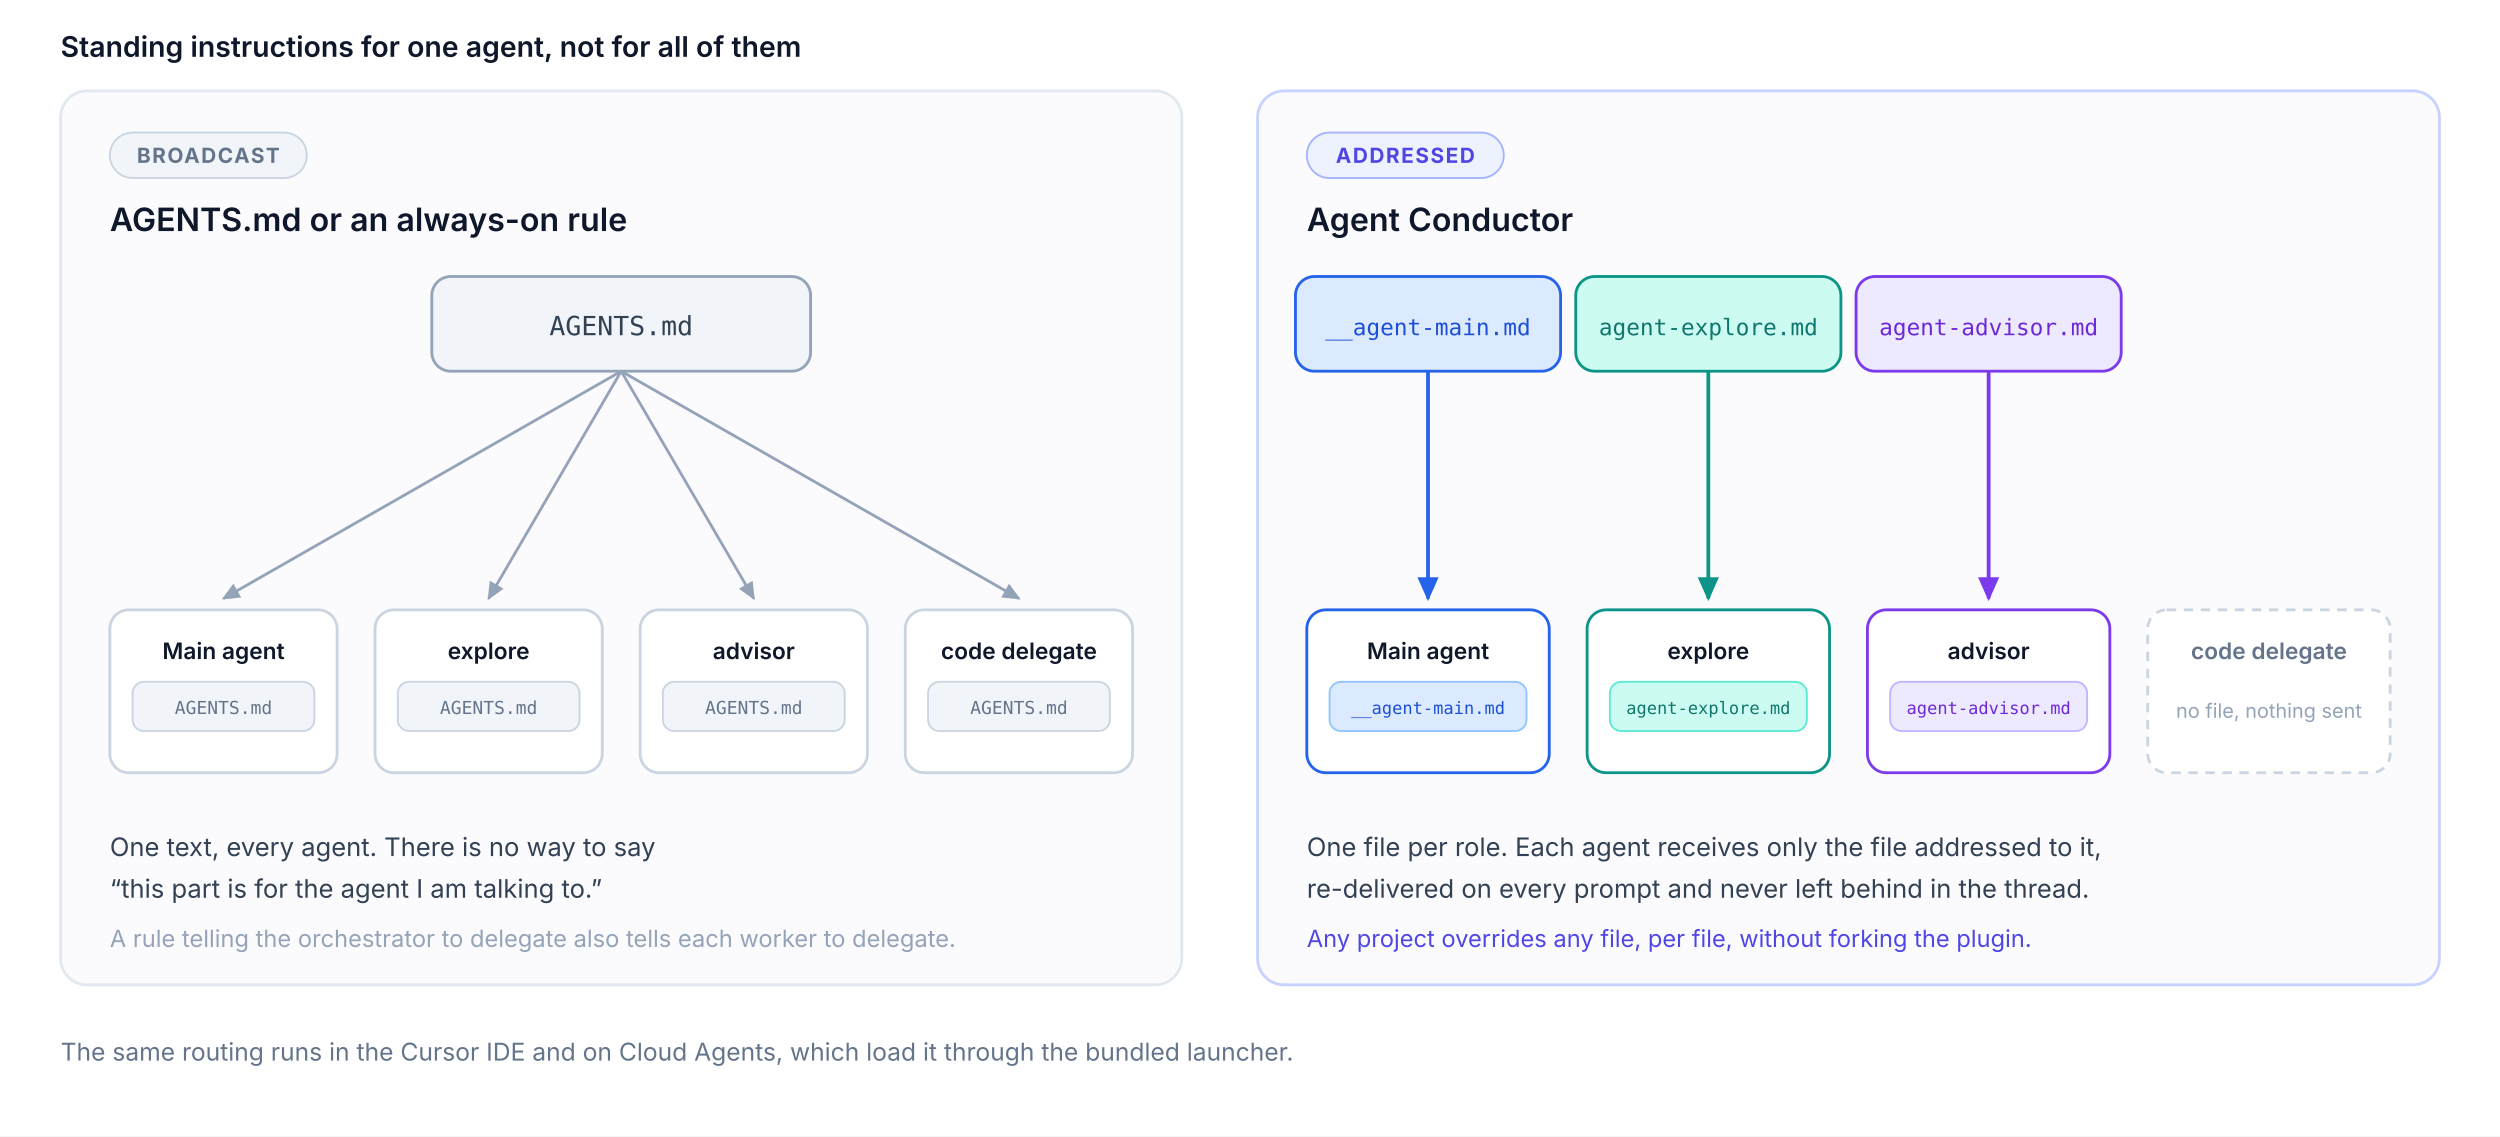
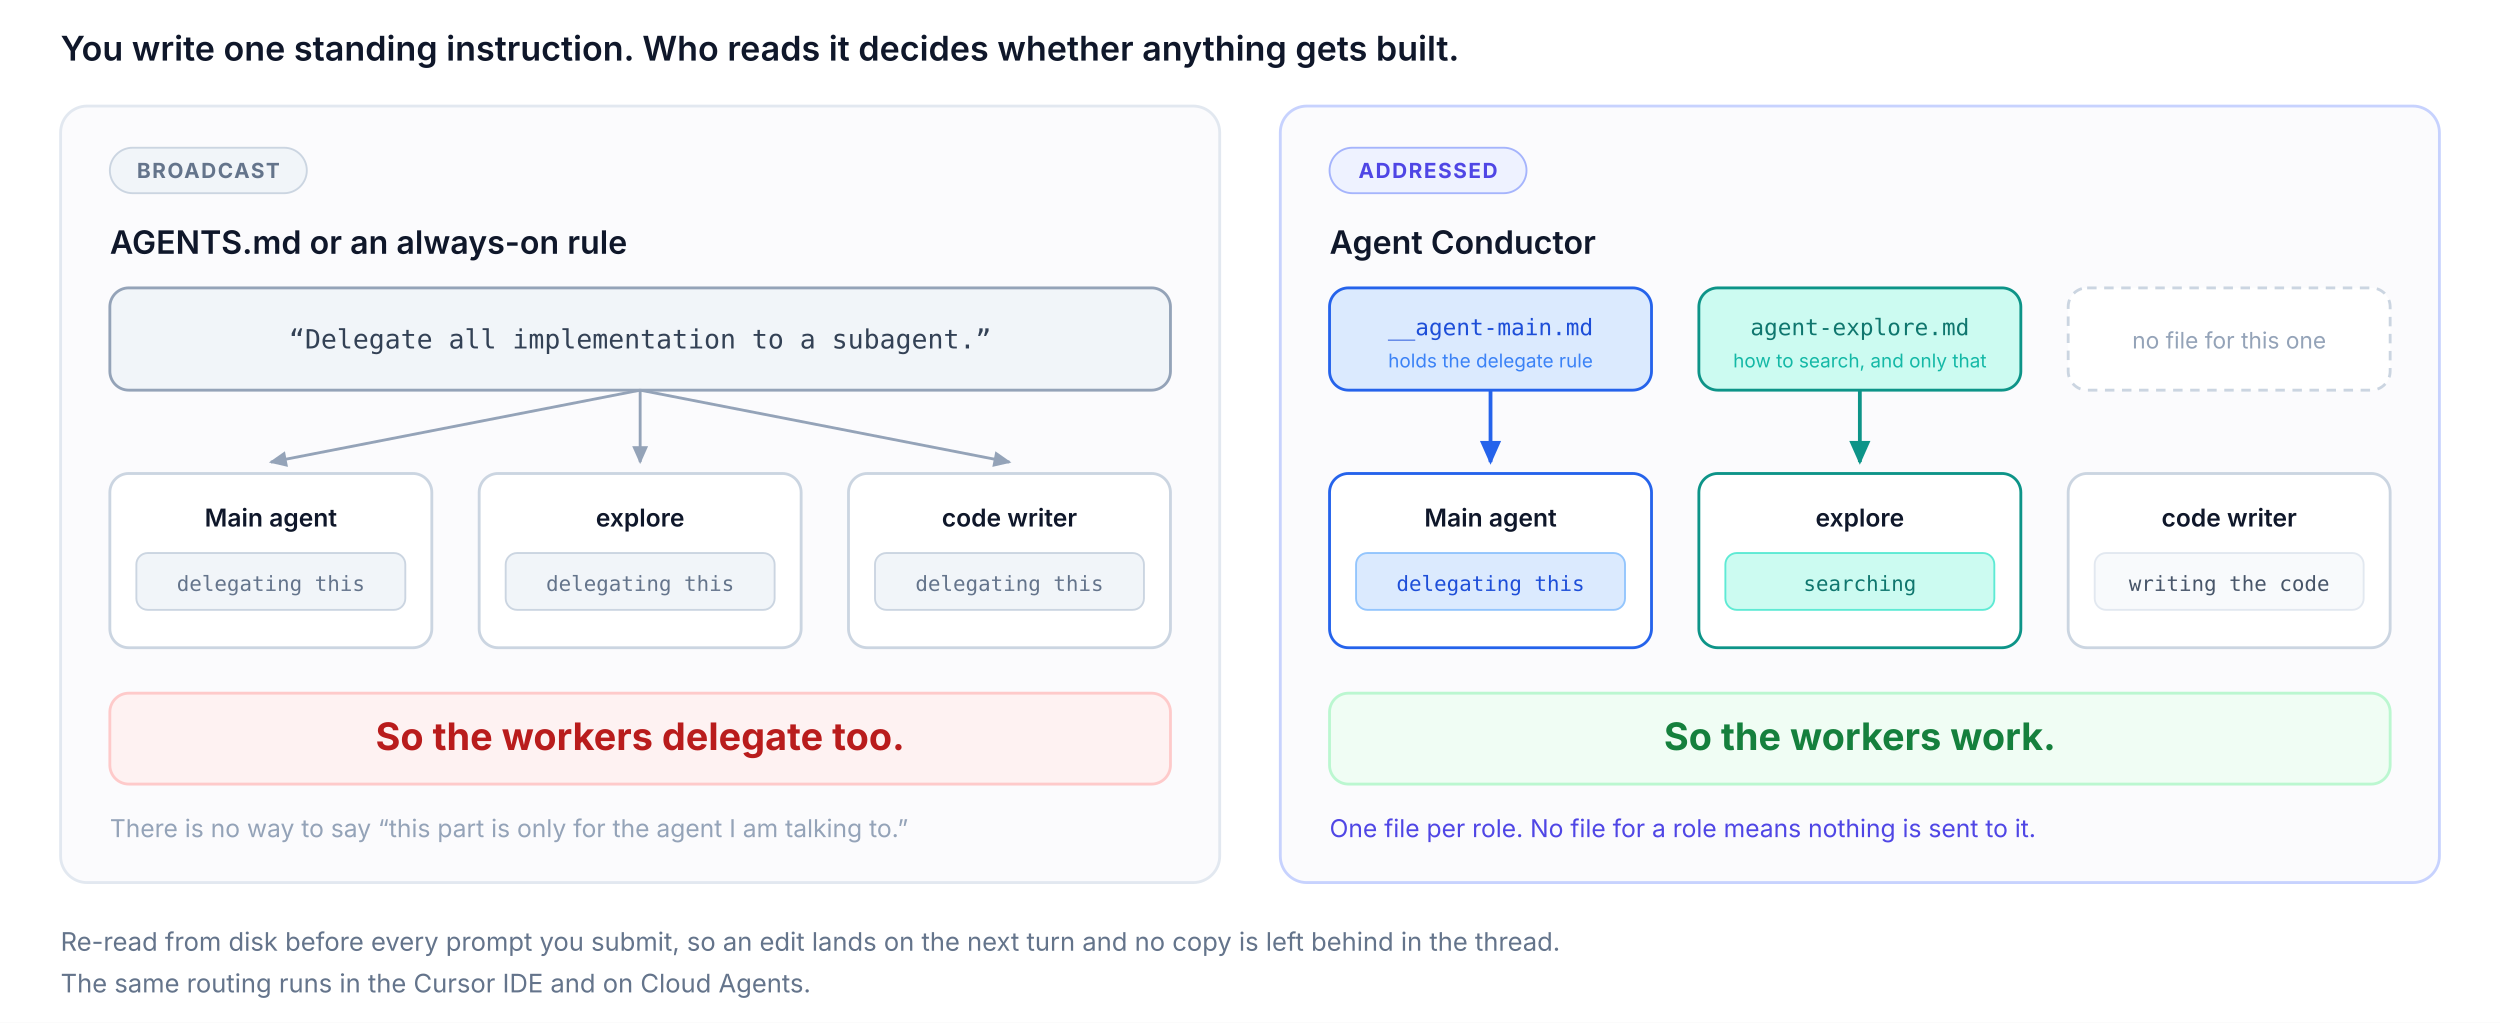
- <svg xmlns="http://www.w3.org/2000/svg" viewBox="0 0 1320 600" width="1320" height="600" font-family="Inter, -apple-system, BlinkMacSystemFont, 'Segoe UI', Helvetica, Arial, sans-serif">
+ <svg xmlns="http://www.w3.org/2000/svg" viewBox="0 0 1320 540" width="1320" height="540" font-family="Inter, -apple-system, BlinkMacSystemFont, 'Segoe UI', Helvetica, Arial, sans-serif">
  <defs>
    <marker id="ar-grey" viewBox="0 0 10 10" refX="8" refY="5" markerWidth="7" markerHeight="7" orient="auto-start-reverse">
      <path d="M 0 1 L 9 5 L 0 9 z" fill="#94a3b8" />
    </marker>
    <marker id="ar-blue" viewBox="0 0 10 10" refX="8" refY="5" markerWidth="7" markerHeight="7" orient="auto-start-reverse">
      <path d="M 0 1 L 9 5 L 0 9 z" fill="#2563eb" />
    </marker>
    <marker id="ar-green" viewBox="0 0 10 10" refX="8" refY="5" markerWidth="7" markerHeight="7" orient="auto-start-reverse">
      <path d="M 0 1 L 9 5 L 0 9 z" fill="#0d9488" />
    </marker>
-     <marker id="ar-violet" viewBox="0 0 10 10" refX="8" refY="5" markerWidth="7" markerHeight="7" orient="auto-start-reverse">
-       <path d="M 0 1 L 9 5 L 0 9 z" fill="#7c3aed" />
-     </marker>
  </defs>
-   <rect x="0" y="0" width="1320" height="600" fill="#ffffff" />
-   <text x="32" y="30" font-size="15" font-weight="600" fill="#0f172a">Standing instructions for one agent, not for all of them</text>
+   <rect x="0" y="0" width="1320" height="540" fill="#ffffff" />
+   <text x="32" y="32" font-size="18" font-weight="600" fill="#0f172a">You write one standing instruction. Who reads it decides whether anything gets built.</text>
  <g>
-     <rect x="32" y="48" width="592" height="472" rx="14" fill="#fbfbfd" stroke="#e2e8f0" stroke-width="1.5" />
-     <rect x="58" y="70" width="104" height="24" rx="12" fill="#f1f5f9" stroke="#cbd5e1" stroke-width="1" />
-     <text x="110" y="86" font-size="11" font-weight="700" fill="#64748b" letter-spacing="0.8" text-anchor="middle">BROADCAST</text>
-     <text x="58" y="122" font-size="17" font-weight="600" fill="#0f172a">AGENTS.md or an always-on rule</text>
-     <rect x="228" y="146" width="200" height="50" rx="10" fill="#f1f5f9" stroke="#94a3b8" stroke-width="1.5" />
-     <text x="328" y="177" font-size="14" font-family="'JetBrains Mono', ui-monospace, Menlo, Consolas, monospace" fill="#334155" text-anchor="middle">AGENTS.md</text>
-     <path d="M 328 196 L 118 316" stroke="#94a3b8" stroke-width="1.5" fill="none" marker-end="url(#ar-grey)" />
-     <path d="M 328 196 L 258 316" stroke="#94a3b8" stroke-width="1.5" fill="none" marker-end="url(#ar-grey)" />
-     <path d="M 328 196 L 398 316" stroke="#94a3b8" stroke-width="1.5" fill="none" marker-end="url(#ar-grey)" />
-     <path d="M 328 196 L 538 316" stroke="#94a3b8" stroke-width="1.5" fill="none" marker-end="url(#ar-grey)" />
+     <rect x="32" y="56" width="612" height="410" rx="14" fill="#fbfbfd" stroke="#e2e8f0" stroke-width="1.5" />
+     <rect x="58" y="78" width="104" height="24" rx="12" fill="#f1f5f9" stroke="#cbd5e1" stroke-width="1" />
+     <text x="110" y="94" font-size="11" font-weight="700" fill="#64748b" letter-spacing="0.8" text-anchor="middle">BROADCAST</text>
+     <text x="58" y="134" font-size="17" font-weight="600" fill="#0f172a">AGENTS.md or an always-on rule</text>
+     <rect x="58" y="152" width="560" height="54" rx="10" fill="#f1f5f9" stroke="#94a3b8" stroke-width="1.5" />
+     <text x="338" y="184" font-size="14" font-family="'JetBrains Mono', ui-monospace, Menlo, Consolas, monospace" fill="#334155" text-anchor="middle">“Delegate all implementation to a subagent.”</text>
+     <path d="M 338 206 L 143 244" stroke="#94a3b8" stroke-width="1.5" fill="none" marker-end="url(#ar-grey)" />
+     <path d="M 338 206 L 338 244" stroke="#94a3b8" stroke-width="1.5" fill="none" marker-end="url(#ar-grey)" />
+     <path d="M 338 206 L 533 244" stroke="#94a3b8" stroke-width="1.5" fill="none" marker-end="url(#ar-grey)" />
    <g>
-       <rect x="58" y="322" width="120" height="86" rx="10" fill="#ffffff" stroke="#cbd5e1" stroke-width="1.5" />
-       <text x="118" y="348" font-size="12" font-weight="600" fill="#0f172a" text-anchor="middle">Main agent</text>
-       <rect x="70" y="360" width="96" height="26" rx="6" fill="#f1f5f9" stroke="#cbd5e1" stroke-width="1" />
-       <text x="118" y="377" font-size="9.5" font-family="'JetBrains Mono', ui-monospace, monospace" fill="#64748b" text-anchor="middle">AGENTS.md</text>
+       <rect x="58" y="250" width="170" height="92" rx="10" fill="#ffffff" stroke="#cbd5e1" stroke-width="1.5" />
+       <text x="143" y="278" font-size="13" font-weight="600" fill="#0f172a" text-anchor="middle">Main agent</text>
+       <rect x="72" y="292" width="142" height="30" rx="6" fill="#f1f5f9" stroke="#cbd5e1" stroke-width="1" />
+       <text x="143" y="312" font-size="11" font-family="'JetBrains Mono', ui-monospace, monospace" fill="#64748b" text-anchor="middle">delegating this</text>
    </g>
    <g>
-       <rect x="198" y="322" width="120" height="86" rx="10" fill="#ffffff" stroke="#cbd5e1" stroke-width="1.5" />
-       <text x="258" y="348" font-size="12" font-weight="600" fill="#0f172a" text-anchor="middle">explore</text>
-       <rect x="210" y="360" width="96" height="26" rx="6" fill="#f1f5f9" stroke="#cbd5e1" stroke-width="1" />
-       <text x="258" y="377" font-size="9.5" font-family="'JetBrains Mono', ui-monospace, monospace" fill="#64748b" text-anchor="middle">AGENTS.md</text>
+       <rect x="253" y="250" width="170" height="92" rx="10" fill="#ffffff" stroke="#cbd5e1" stroke-width="1.5" />
+       <text x="338" y="278" font-size="13" font-weight="600" fill="#0f172a" text-anchor="middle">explore</text>
+       <rect x="267" y="292" width="142" height="30" rx="6" fill="#f1f5f9" stroke="#cbd5e1" stroke-width="1" />
+       <text x="338" y="312" font-size="11" font-family="'JetBrains Mono', ui-monospace, monospace" fill="#64748b" text-anchor="middle">delegating this</text>
    </g>
    <g>
-       <rect x="338" y="322" width="120" height="86" rx="10" fill="#ffffff" stroke="#cbd5e1" stroke-width="1.5" />
-       <text x="398" y="348" font-size="12" font-weight="600" fill="#0f172a" text-anchor="middle">advisor</text>
-       <rect x="350" y="360" width="96" height="26" rx="6" fill="#f1f5f9" stroke="#cbd5e1" stroke-width="1" />
-       <text x="398" y="377" font-size="9.5" font-family="'JetBrains Mono', ui-monospace, monospace" fill="#64748b" text-anchor="middle">AGENTS.md</text>
+       <rect x="448" y="250" width="170" height="92" rx="10" fill="#ffffff" stroke="#cbd5e1" stroke-width="1.5" />
+       <text x="533" y="278" font-size="13" font-weight="600" fill="#0f172a" text-anchor="middle">code writer</text>
+       <rect x="462" y="292" width="142" height="30" rx="6" fill="#f1f5f9" stroke="#cbd5e1" stroke-width="1" />
+       <text x="533" y="312" font-size="11" font-family="'JetBrains Mono', ui-monospace, monospace" fill="#64748b" text-anchor="middle">delegating this</text>
+     </g>
+     <rect x="58" y="366" width="560" height="48" rx="10" fill="#fef2f2" stroke="#fecaca" stroke-width="1.5" />
+     <text x="338" y="396" font-size="20" font-weight="700" fill="#b91c1c" text-anchor="middle">So the workers delegate too.</text>
+     <text x="58" y="442" font-size="13" fill="#94a3b8">There is no way to say “this part is only for the agent I am talking to.”</text>
+   </g>
+   <g>
+     <rect x="676" y="56" width="612" height="410" rx="14" fill="#fbfbfd" stroke="#c7d2fe" stroke-width="1.5" />
+     <rect x="702" y="78" width="104" height="24" rx="12" fill="#eef2ff" stroke="#a5b4fc" stroke-width="1" />
+     <text x="754" y="94" font-size="11" font-weight="700" fill="#4f46e5" letter-spacing="0.8" text-anchor="middle">ADDRESSED</text>
+     <text x="702" y="134" font-size="17" font-weight="600" fill="#0f172a">Agent Conductor</text>
+     <rect x="702" y="152" width="170" height="54" rx="10" fill="#dbeafe" stroke="#2563eb" stroke-width="1.5" />
+     <text x="787" y="177" font-size="12" font-family="'JetBrains Mono', ui-monospace, Menlo, Consolas, monospace" fill="#1d4ed8" text-anchor="middle">__agent-main.md</text>
+     <text x="787" y="194" font-size="10" fill="#3b82f6" text-anchor="middle">holds the delegate rule</text>
+     <rect x="897" y="152" width="170" height="54" rx="10" fill="#ccfbf1" stroke="#0d9488" stroke-width="1.5" />
+     <text x="982" y="177" font-size="12" font-family="'JetBrains Mono', ui-monospace, Menlo, Consolas, monospace" fill="#0f766e" text-anchor="middle">agent-explore.md</text>
+     <text x="982" y="194" font-size="10" fill="#14b8a6" text-anchor="middle">how to search, and only that</text>
+     <rect x="1092" y="152" width="170" height="54" rx="10" fill="#ffffff" stroke="#cbd5e1" stroke-width="1.5" stroke-dasharray="5 4" />
+     <text x="1177" y="184" font-size="12" fill="#94a3b8" text-anchor="middle">no file for this one</text>
+     <path d="M 787 206 L 787 244" stroke="#2563eb" stroke-width="2" fill="none" marker-end="url(#ar-blue)" />
+     <path d="M 982 206 L 982 244" stroke="#0d9488" stroke-width="2" fill="none" marker-end="url(#ar-green)" />
+     <g>
+       <rect x="702" y="250" width="170" height="92" rx="10" fill="#ffffff" stroke="#2563eb" stroke-width="1.5" />
+       <text x="787" y="278" font-size="13" font-weight="600" fill="#0f172a" text-anchor="middle">Main agent</text>
+       <rect x="716" y="292" width="142" height="30" rx="6" fill="#dbeafe" stroke="#93c5fd" stroke-width="1" />
+       <text x="787" y="312" font-size="11" font-family="'JetBrains Mono', ui-monospace, monospace" fill="#1d4ed8" text-anchor="middle">delegating this</text>
    </g>
    <g>
-       <rect x="478" y="322" width="120" height="86" rx="10" fill="#ffffff" stroke="#cbd5e1" stroke-width="1.5" />
-       <text x="538" y="348" font-size="12" font-weight="600" fill="#0f172a" text-anchor="middle">code delegate</text>
-       <rect x="490" y="360" width="96" height="26" rx="6" fill="#f1f5f9" stroke="#cbd5e1" stroke-width="1" />
-       <text x="538" y="377" font-size="9.5" font-family="'JetBrains Mono', ui-monospace, monospace" fill="#64748b" text-anchor="middle">AGENTS.md</text>
-     </g>
-     <text x="58" y="452" font-size="13.5" fill="#334155">One text, every agent. There is no way to say</text>
-     <text x="58" y="474" font-size="13.5" fill="#334155">“this part is for the agent I am talking to.”</text>
-     <text x="58" y="500" font-size="12.5" fill="#94a3b8">A rule telling the orchestrator to delegate also tells each worker to delegate.</text>
-   </g>
-   <g>
-     <rect x="664" y="48" width="624" height="472" rx="14" fill="#fbfbfd" stroke="#c7d2fe" stroke-width="1.5" />
-     <rect x="690" y="70" width="104" height="24" rx="12" fill="#eef2ff" stroke="#a5b4fc" stroke-width="1" />
-     <text x="742" y="86" font-size="11" font-weight="700" fill="#4f46e5" letter-spacing="0.8" text-anchor="middle">ADDRESSED</text>
-     <text x="690" y="122" font-size="17" font-weight="600" fill="#0f172a">Agent Conductor</text>
-     <rect x="684" y="146" width="140" height="50" rx="10" fill="#dbeafe" stroke="#2563eb" stroke-width="1.5" />
-     <text x="754" y="177" font-size="12" font-family="'JetBrains Mono', ui-monospace, Menlo, Consolas, monospace" fill="#1d4ed8" text-anchor="middle">__agent-main.md</text>
-     <rect x="832" y="146" width="140" height="50" rx="10" fill="#ccfbf1" stroke="#0d9488" stroke-width="1.5" />
-     <text x="902" y="177" font-size="12" font-family="'JetBrains Mono', ui-monospace, Menlo, Consolas, monospace" fill="#0f766e" text-anchor="middle">agent-explore.md</text>
-     <rect x="980" y="146" width="140" height="50" rx="10" fill="#ede9fe" stroke="#7c3aed" stroke-width="1.5" />
-     <text x="1050" y="177" font-size="12" font-family="'JetBrains Mono', ui-monospace, Menlo, Consolas, monospace" fill="#6d28d9" text-anchor="middle">agent-advisor.md</text>
-     <path d="M 754 196 L 754 316" stroke="#2563eb" stroke-width="2" fill="none" marker-end="url(#ar-blue)" />
-     <path d="M 902 196 L 902 316" stroke="#0d9488" stroke-width="2" fill="none" marker-end="url(#ar-green)" />
-     <path d="M 1050 196 L 1050 316" stroke="#7c3aed" stroke-width="2" fill="none" marker-end="url(#ar-violet)" />
-     <g>
-       <rect x="690" y="322" width="128" height="86" rx="10" fill="#ffffff" stroke="#2563eb" stroke-width="1.5" />
-       <text x="754" y="348" font-size="12" font-weight="600" fill="#0f172a" text-anchor="middle">Main agent</text>
-       <rect x="702" y="360" width="104" height="26" rx="6" fill="#dbeafe" stroke="#93c5fd" stroke-width="1" />
-       <text x="754" y="377" font-size="9" font-family="'JetBrains Mono', ui-monospace, monospace" fill="#1d4ed8" text-anchor="middle">__agent-main.md</text>
+       <rect x="897" y="250" width="170" height="92" rx="10" fill="#ffffff" stroke="#0d9488" stroke-width="1.5" />
+       <text x="982" y="278" font-size="13" font-weight="600" fill="#0f172a" text-anchor="middle">explore</text>
+       <rect x="911" y="292" width="142" height="30" rx="6" fill="#ccfbf1" stroke="#5eead4" stroke-width="1" />
+       <text x="982" y="312" font-size="11" font-family="'JetBrains Mono', ui-monospace, monospace" fill="#0f766e" text-anchor="middle">searching</text>
    </g>
    <g>
-       <rect x="838" y="322" width="128" height="86" rx="10" fill="#ffffff" stroke="#0d9488" stroke-width="1.5" />
-       <text x="902" y="348" font-size="12" font-weight="600" fill="#0f172a" text-anchor="middle">explore</text>
-       <rect x="850" y="360" width="104" height="26" rx="6" fill="#ccfbf1" stroke="#5eead4" stroke-width="1" />
-       <text x="902" y="377" font-size="9" font-family="'JetBrains Mono', ui-monospace, monospace" fill="#0f766e" text-anchor="middle">agent-explore.md</text>
+       <rect x="1092" y="250" width="170" height="92" rx="10" fill="#ffffff" stroke="#cbd5e1" stroke-width="1.5" />
+       <text x="1177" y="278" font-size="13" font-weight="600" fill="#0f172a" text-anchor="middle">code writer</text>
+       <rect x="1106" y="292" width="142" height="30" rx="6" fill="#f8fafc" stroke="#e2e8f0" stroke-width="1" />
+       <text x="1177" y="312" font-size="11" font-family="'JetBrains Mono', ui-monospace, monospace" fill="#475569" text-anchor="middle">writing the code</text>
    </g>
-     <g>
-       <rect x="986" y="322" width="128" height="86" rx="10" fill="#ffffff" stroke="#7c3aed" stroke-width="1.5" />
-       <text x="1050" y="348" font-size="12" font-weight="600" fill="#0f172a" text-anchor="middle">advisor</text>
-       <rect x="998" y="360" width="104" height="26" rx="6" fill="#ede9fe" stroke="#c4b5fd" stroke-width="1" />
-       <text x="1050" y="377" font-size="9" font-family="'JetBrains Mono', ui-monospace, monospace" fill="#6d28d9" text-anchor="middle">agent-advisor.md</text>
-     </g>
-     <g>
-       <rect x="1134" y="322" width="128" height="86" rx="10" fill="#ffffff" stroke="#cbd5e1" stroke-width="1.5" stroke-dasharray="5 4" />
-       <text x="1198" y="348" font-size="12" font-weight="600" fill="#64748b" text-anchor="middle">code delegate</text>
-       <text x="1198" y="379" font-size="10.5" fill="#94a3b8" text-anchor="middle">no file, nothing sent</text>
-     </g>
-     <text x="690" y="452" font-size="13.5" fill="#334155">One file per role. Each agent receives only the file addressed to it,</text>
-     <text x="690" y="474" font-size="13.5" fill="#334155">re-delivered on every prompt and never left behind in the thread.</text>
-     <text x="690" y="500" font-size="12.5" fill="#4f46e5">Any project overrides any file, per file, without forking the plugin.</text>
+     <rect x="702" y="366" width="560" height="48" rx="10" fill="#f0fdf4" stroke="#bbf7d0" stroke-width="1.5" />
+     <text x="982" y="396" font-size="20" font-weight="700" fill="#15803d" text-anchor="middle">So the workers work.</text>
+     <text x="702" y="442" font-size="13" fill="#4f46e5">One file per role. No file for a role means nothing is sent to it.</text>
  </g>
-   <text x="32" y="560" font-size="13" fill="#64748b">The same routing runs in the Cursor IDE and on Cloud Agents, which load it through the bundled launcher.</text>
+   <text x="32" y="502" font-size="13.5" fill="#64748b">Re-read from disk before every prompt you submit, so an edit lands on the next turn and no copy is left behind in the thread.</text>
+   <text x="32" y="524" font-size="13.5" fill="#64748b">The same routing runs in the Cursor IDE and on Cloud Agents.</text>
</svg>
